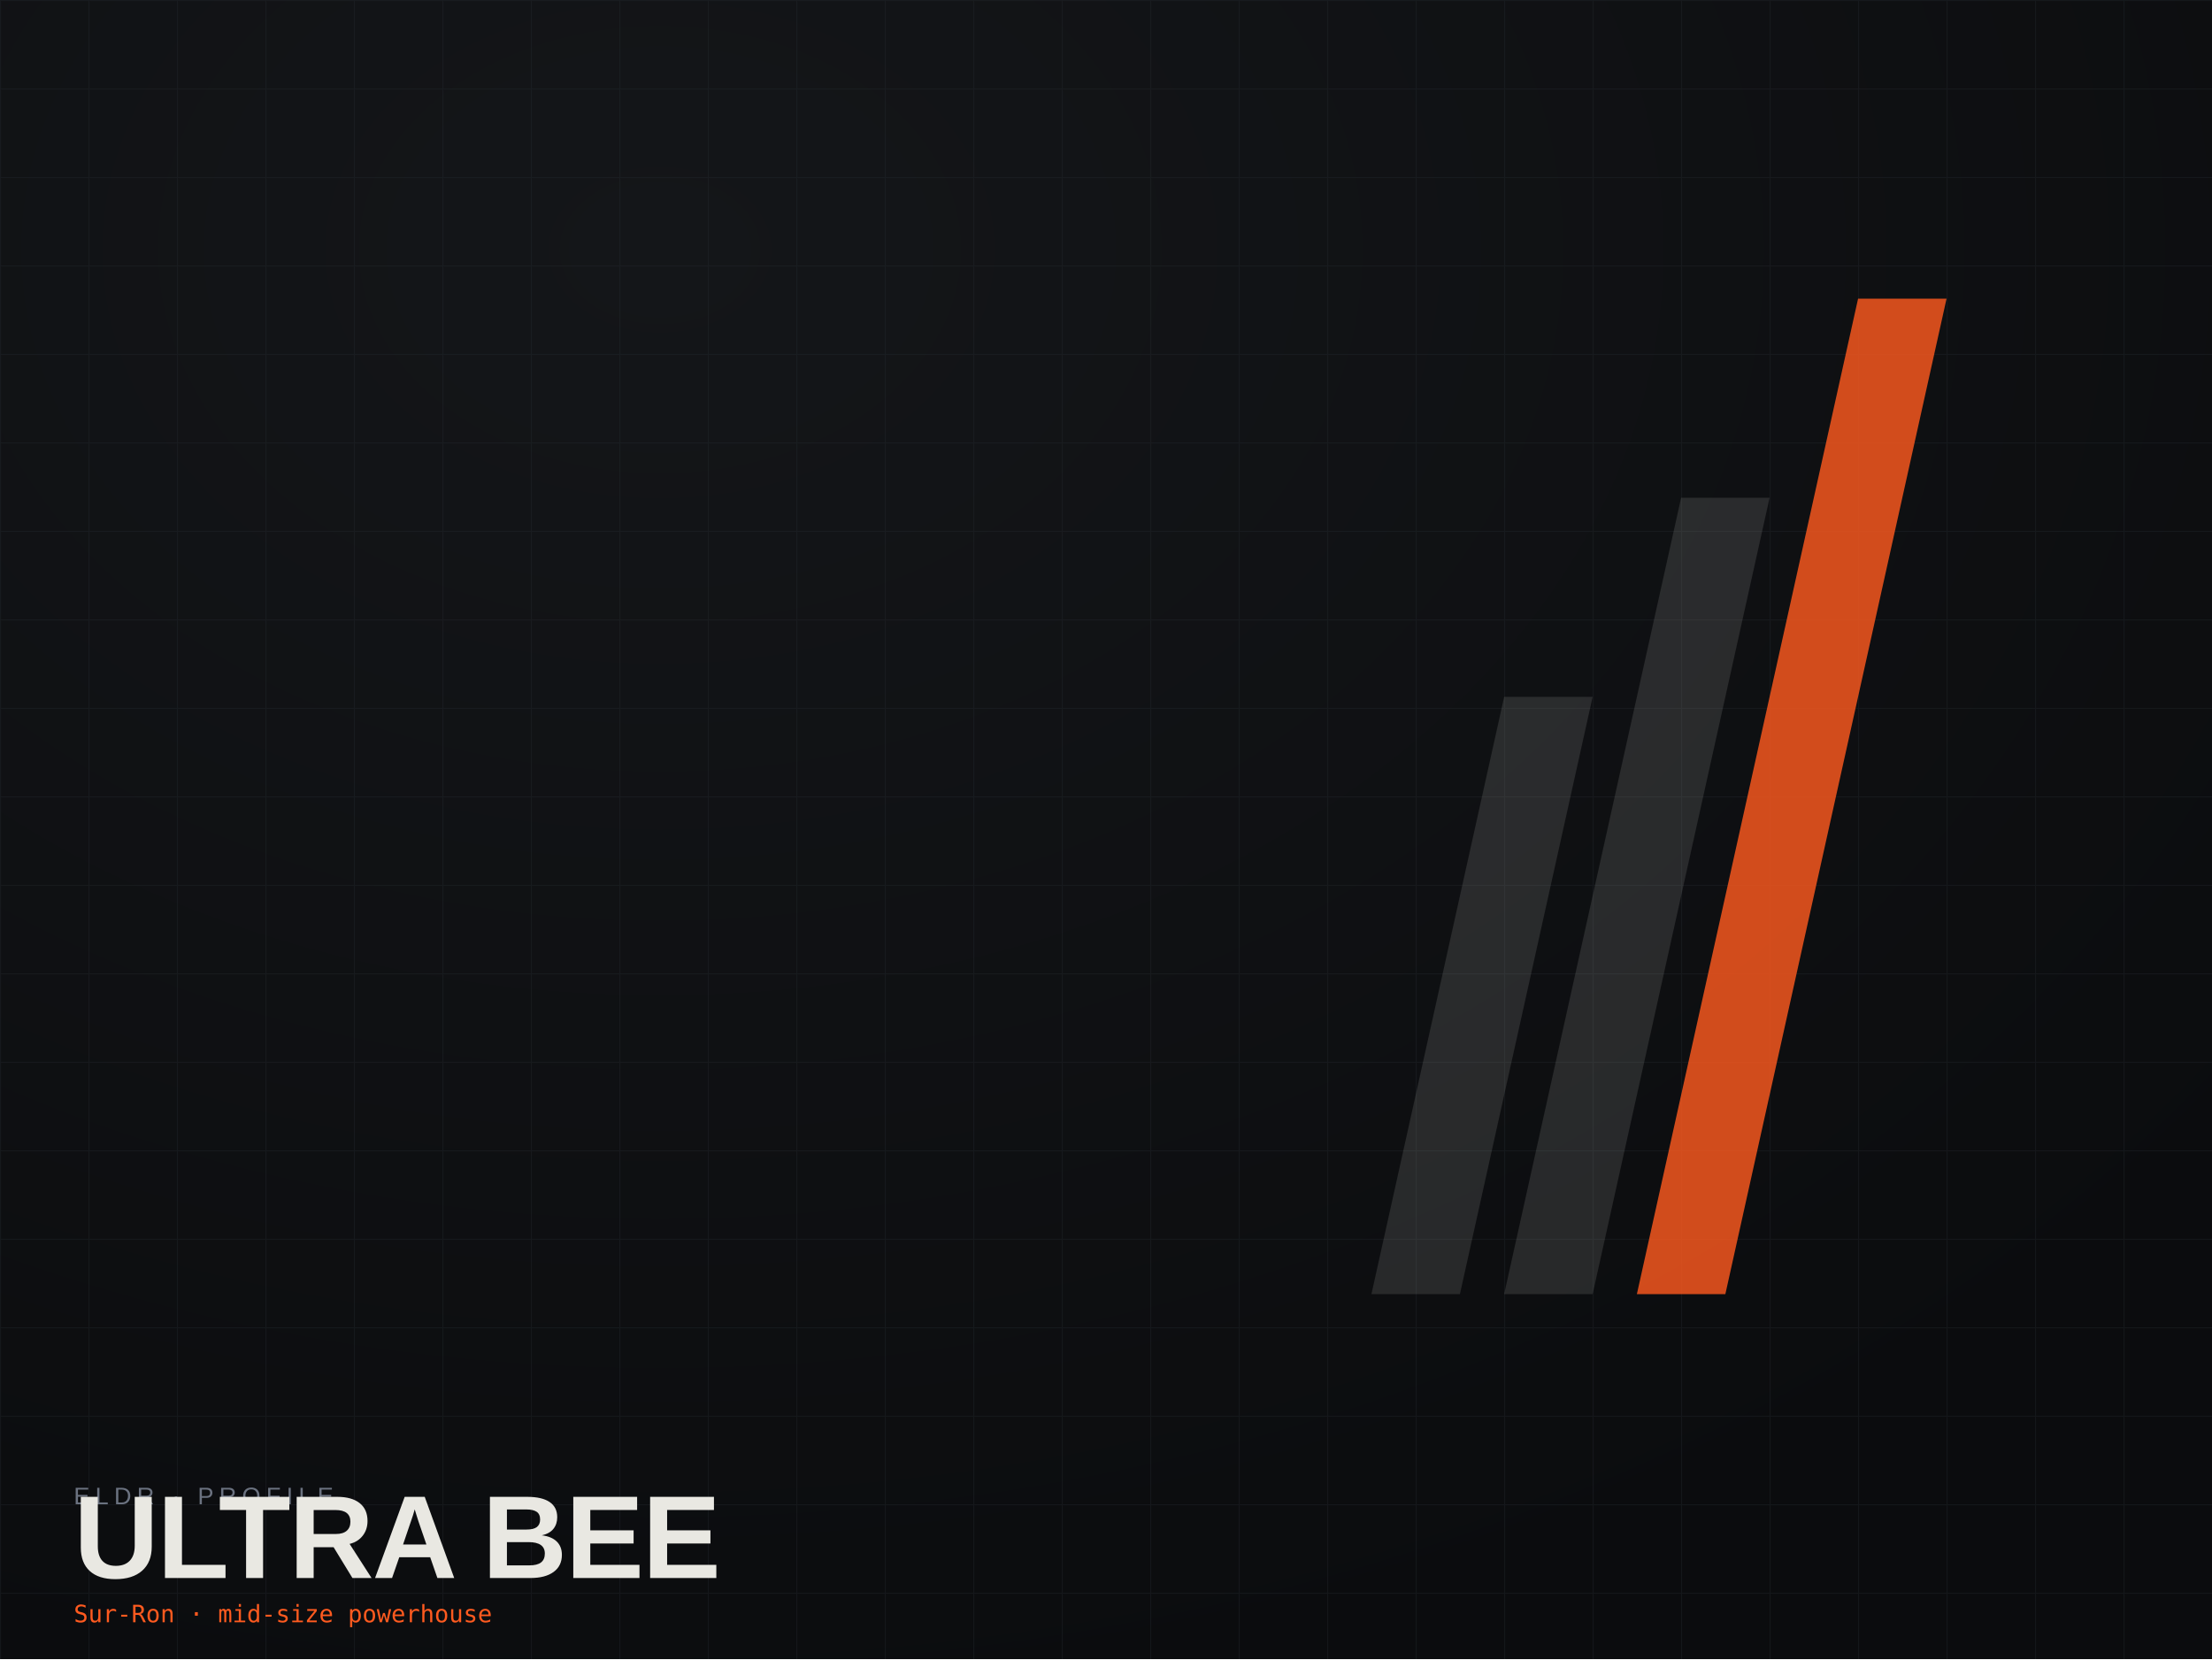
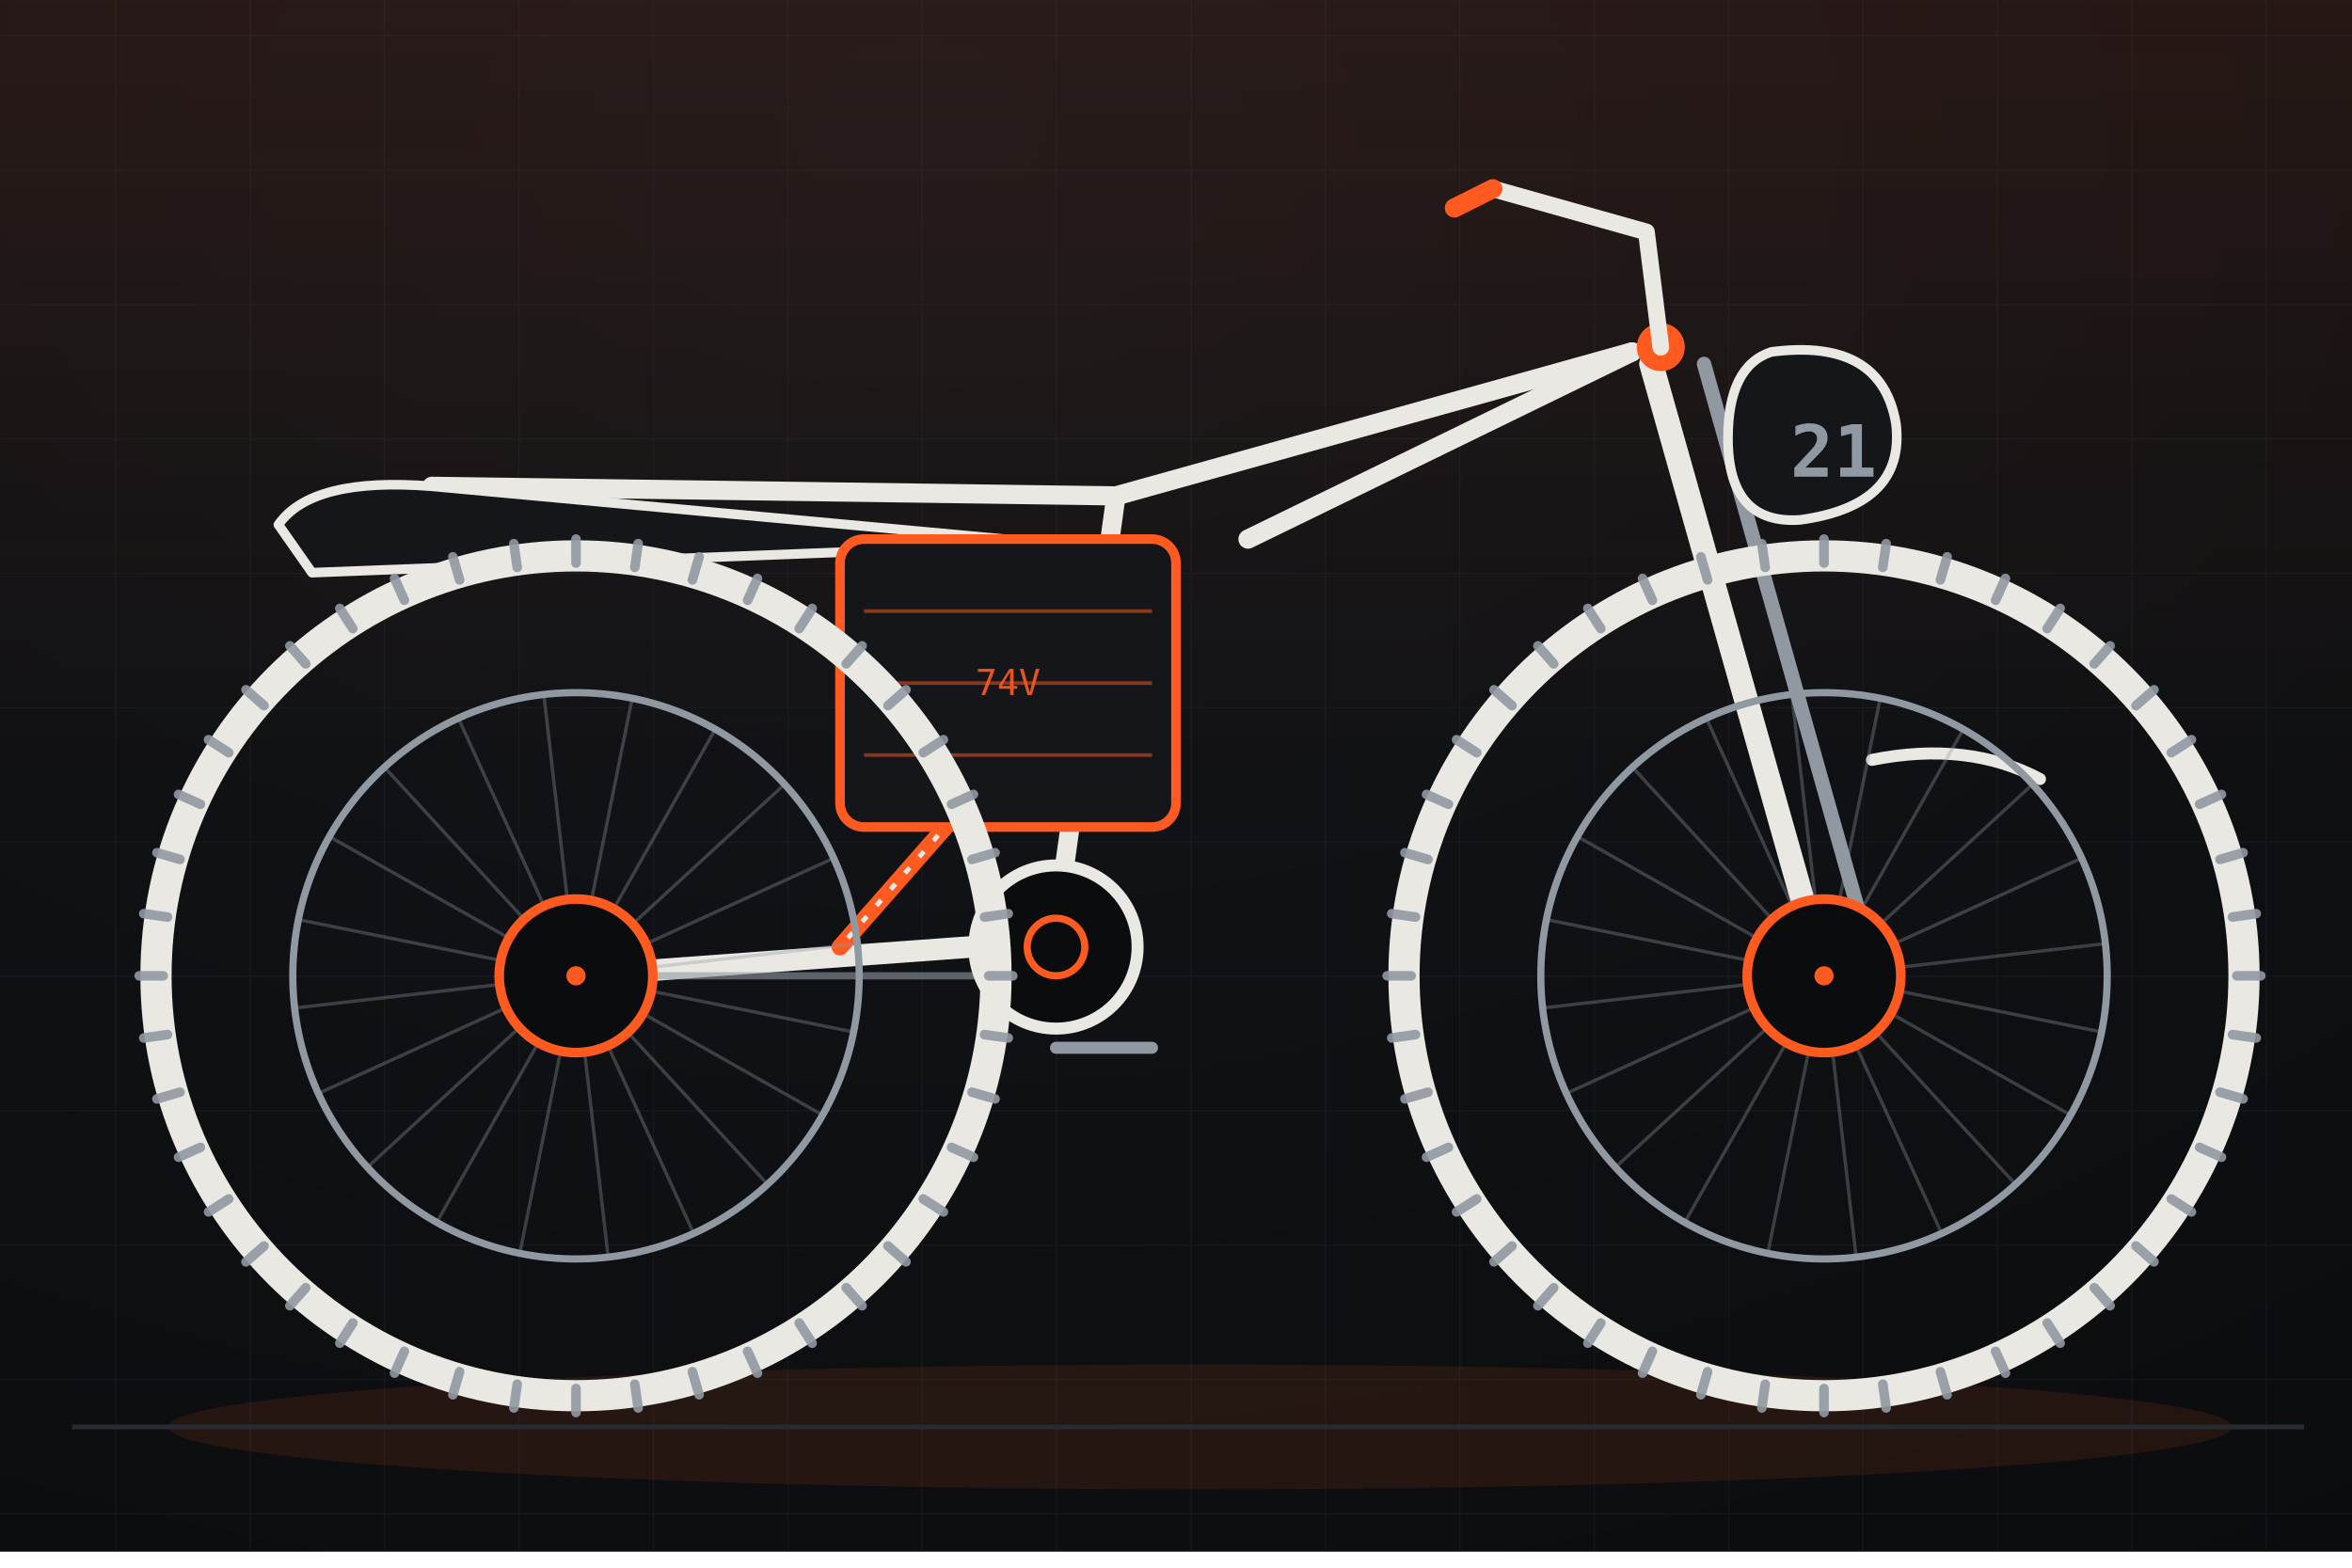
- <svg xmlns="http://www.w3.org/2000/svg" width="1200" height="900" viewBox="0 0 1200 900" role="img" aria-label="ULTRA BEE">
+ <svg xmlns="http://www.w3.org/2000/svg" width="1200" height="800" viewBox="120 170 980 620" role="img">
  <defs>
-     <radialGradient id="g" cx="30%" cy="15%" r="90%">
-       <stop offset="0%" stop-color="#141619" />
+     <radialGradient id="bg" cx="42%" cy="26%" r="90%">
+       <stop offset="0%" stop-color="#14161A" />
      <stop offset="100%" stop-color="#0B0C0E" />
    </radialGradient>
-     <pattern id="grid" width="48" height="48" patternUnits="userSpaceOnUse">
-       <path d="M48 0H0V48" fill="none" stroke="#262A31" stroke-width="1" />
+     <pattern id="gr" width="56" height="56" patternUnits="userSpaceOnUse">
+       <path d="M56 0H0V56" fill="none" stroke="#262A31" stroke-width="1" />
    </pattern>
+     <linearGradient id="glow" x1="0" y1="0" x2="0" y2="1">
+       <stop offset="0%" stop-color="#FF5A1F" stop-opacity="0.14" />
+       <stop offset="60%" stop-color="#FF5A1F" stop-opacity="0" />
+     </linearGradient>
  </defs>
-   <rect width="1200" height="900" fill="url(#g)" />
-   <rect width="1200" height="900" fill="url(#grid)" opacity="0.35" />
-   <g opacity="0.9">
-     <path d="M744 702 L792 702 L864 378 L816 378 Z" fill="#E9E8E2" opacity="0.14" />
-     <path d="M816 702 L864 702 L960 270 L912 270 Z" fill="#E9E8E2" opacity="0.14" />
-     <path d="M888 702 L936 702 L1056 162 L1008 162 Z" fill="#FF5A1F" opacity="0.9" />
+   <rect x="0" y="0" width="1200" height="800" fill="url(#bg)" />
+   <rect x="0" y="0" width="1200" height="800" fill="url(#gr)" opacity="0.35" />
+   <rect x="0" y="0" width="1200" height="800" fill="url(#glow)" />
+   <ellipse cx="620" cy="748" rx="430" ry="26" fill="#FF5A1F" opacity="0.10" />
+   <line x1="150" y1="748" x2="1080" y2="748" stroke="#262A31" stroke-width="2" />
+   <line x1="565" y1="545" x2="360" y2="560" stroke="#E9E8E2" stroke-width="9" stroke-linecap="round" />
+   <line x1="560" y1="560" x2="360" y2="560" stroke="#9098A2" stroke-width="3" opacity="0.6" />
+   <line x1="600" y1="400" x2="470" y2="548" stroke="#FF5A1F" stroke-width="7" stroke-linecap="round" />
+   <line x1="600" y1="400" x2="470" y2="548" stroke="#E9E8E2" stroke-width="2" stroke-dasharray="3 6" />
+   <path d="M 800 300 L 640 378 " fill="none" stroke="#E9E8E2" stroke-width="8" stroke-linecap="round" />
+   <path d="M 800 300 L 585 360 L 300 356" fill="none" stroke="#E9E8E2" stroke-width="8" stroke-linecap="round" stroke-linejoin="round" />
+   <path d="M 585 360 L 560 540" fill="none" stroke="#E9E8E2" stroke-width="8" stroke-linecap="round" />
+   <path d="M 300 356 Q 250 352 236 372 L 250 392 L 560 380 Z" fill="#14161A" stroke="#E9E8E2" stroke-width="4" stroke-linejoin="round" />
+   <rect x="470" y="378" width="140" height="120" rx="10" fill="#14161A" stroke="#FF5A1F" stroke-width="4" />
+   <line x1="480" y1="408" x2="600" y2="408" stroke="#FF5A1F" stroke-width="1.5" opacity="0.5" />
+   <line x1="480" y1="438" x2="600" y2="438" stroke="#FF5A1F" stroke-width="1.5" opacity="0.5" />
+   <line x1="480" y1="468" x2="600" y2="468" stroke="#FF5A1F" stroke-width="1.5" opacity="0.5" />
+   <text x="540.0" y="443.0" font-family="monospace" font-size="15" fill="#FF5A1F" text-anchor="middle" opacity="0.9">74V</text>
+   <circle cx="560" cy="548" r="34" fill="#0B0C0E" stroke="#E9E8E2" stroke-width="5" />
+   <circle cx="560" cy="548" r="12" fill="none" stroke="#FF5A1F" stroke-width="3" />
+   <line x1="560" y1="590" x2="600" y2="590" stroke="#9098A2" stroke-width="5" stroke-linecap="round" />
+   <line x1="880" y1="560" x2="808" y2="305" stroke="#E9E8E2" stroke-width="10" stroke-linecap="round" />
+   <line x1="902" y1="560" x2="830" y2="305" stroke="#9098A2" stroke-width="6" stroke-linecap="round" />
+   <circle cx="812" cy="298" r="10" fill="#FF5A1F" />
+   <path d="M 812 298 L 806 250 L 742 232" fill="none" stroke="#E9E8E2" stroke-width="7" stroke-linecap="round" stroke-linejoin="round" />
+   <line x1="742" y1="232" x2="726" y2="240" stroke="#FF5A1F" stroke-width="8" stroke-linecap="round" />
+   <path d="M 858 300 q 46 -6 52 30 q 4 34 -40 40 q -30 2 -30 -34 q 0 -30 18 -36 Z" fill="#14161A" stroke="#E9E8E2" stroke-width="4" />
+   <text x="884" y="352" font-family="monospace" font-weight="bold" font-size="30" fill="#9098A2" text-anchor="middle">21</text>
+   <path d="M 900 470 q 40 -8 70 8" fill="none" stroke="#E9E8E2" stroke-width="5" stroke-linecap="round" />
+   <g>
+     <circle cx="360" cy="560" r="175" fill="none" stroke="#E9E8E2" stroke-width="13" />
+     <line x1="542.0" y1="560.0" x2="532.0" y2="560.0" stroke="#9098A2" stroke-width="4" stroke-linecap="round" opacity="0.9" />
+     <line x1="540.1" y1="585.9" x2="530.2" y2="584.5" stroke="#9098A2" stroke-width="4" stroke-linecap="round" opacity="0.9" />
+     <line x1="534.6" y1="611.3" x2="525.0" y2="608.5" stroke="#9098A2" stroke-width="4" stroke-linecap="round" opacity="0.9" />
+     <line x1="525.6" y1="635.6" x2="516.5" y2="631.5" stroke="#9098A2" stroke-width="4" stroke-linecap="round" opacity="0.9" />
+     <line x1="513.1" y1="658.4" x2="504.7" y2="653.0" stroke="#9098A2" stroke-width="4" stroke-linecap="round" opacity="0.9" />
+     <line x1="497.5" y1="679.2" x2="490.0" y2="672.6" stroke="#9098A2" stroke-width="4" stroke-linecap="round" opacity="0.9" />
+     <line x1="479.2" y1="697.5" x2="472.6" y2="690.0" stroke="#9098A2" stroke-width="4" stroke-linecap="round" opacity="0.9" />
+     <line x1="458.4" y1="713.1" x2="453.0" y2="704.7" stroke="#9098A2" stroke-width="4" stroke-linecap="round" opacity="0.9" />
+     <line x1="435.6" y1="725.6" x2="431.5" y2="716.5" stroke="#9098A2" stroke-width="4" stroke-linecap="round" opacity="0.9" />
+     <line x1="411.3" y1="734.6" x2="408.5" y2="725.0" stroke="#9098A2" stroke-width="4" stroke-linecap="round" opacity="0.9" />
+     <line x1="385.9" y1="740.1" x2="384.5" y2="730.2" stroke="#9098A2" stroke-width="4" stroke-linecap="round" opacity="0.9" />
+     <line x1="360.0" y1="742.0" x2="360.0" y2="732.0" stroke="#9098A2" stroke-width="4" stroke-linecap="round" opacity="0.9" />
+     <line x1="334.1" y1="740.1" x2="335.5" y2="730.2" stroke="#9098A2" stroke-width="4" stroke-linecap="round" opacity="0.9" />
+     <line x1="308.7" y1="734.6" x2="311.5" y2="725.0" stroke="#9098A2" stroke-width="4" stroke-linecap="round" opacity="0.9" />
+     <line x1="284.4" y1="725.6" x2="288.5" y2="716.5" stroke="#9098A2" stroke-width="4" stroke-linecap="round" opacity="0.9" />
+     <line x1="261.6" y1="713.1" x2="267.0" y2="704.7" stroke="#9098A2" stroke-width="4" stroke-linecap="round" opacity="0.9" />
+     <line x1="240.8" y1="697.5" x2="247.4" y2="690.0" stroke="#9098A2" stroke-width="4" stroke-linecap="round" opacity="0.9" />
+     <line x1="222.5" y1="679.2" x2="230.0" y2="672.6" stroke="#9098A2" stroke-width="4" stroke-linecap="round" opacity="0.9" />
+     <line x1="206.9" y1="658.4" x2="215.3" y2="653.0" stroke="#9098A2" stroke-width="4" stroke-linecap="round" opacity="0.9" />
+     <line x1="194.4" y1="635.6" x2="203.5" y2="631.5" stroke="#9098A2" stroke-width="4" stroke-linecap="round" opacity="0.9" />
+     <line x1="185.4" y1="611.3" x2="195.0" y2="608.5" stroke="#9098A2" stroke-width="4" stroke-linecap="round" opacity="0.9" />
+     <line x1="179.9" y1="585.9" x2="189.8" y2="584.5" stroke="#9098A2" stroke-width="4" stroke-linecap="round" opacity="0.9" />
+     <line x1="178.0" y1="560.0" x2="188.0" y2="560.0" stroke="#9098A2" stroke-width="4" stroke-linecap="round" opacity="0.9" />
+     <line x1="179.9" y1="534.1" x2="189.8" y2="535.5" stroke="#9098A2" stroke-width="4" stroke-linecap="round" opacity="0.9" />
+     <line x1="185.4" y1="508.7" x2="195.0" y2="511.5" stroke="#9098A2" stroke-width="4" stroke-linecap="round" opacity="0.9" />
+     <line x1="194.4" y1="484.4" x2="203.5" y2="488.5" stroke="#9098A2" stroke-width="4" stroke-linecap="round" opacity="0.9" />
+     <line x1="206.9" y1="461.6" x2="215.3" y2="467.0" stroke="#9098A2" stroke-width="4" stroke-linecap="round" opacity="0.9" />
+     <line x1="222.5" y1="440.8" x2="230.0" y2="447.4" stroke="#9098A2" stroke-width="4" stroke-linecap="round" opacity="0.9" />
+     <line x1="240.8" y1="422.5" x2="247.4" y2="430.0" stroke="#9098A2" stroke-width="4" stroke-linecap="round" opacity="0.9" />
+     <line x1="261.6" y1="406.9" x2="267.0" y2="415.3" stroke="#9098A2" stroke-width="4" stroke-linecap="round" opacity="0.9" />
+     <line x1="284.4" y1="394.4" x2="288.5" y2="403.5" stroke="#9098A2" stroke-width="4" stroke-linecap="round" opacity="0.9" />
+     <line x1="308.7" y1="385.4" x2="311.5" y2="395.0" stroke="#9098A2" stroke-width="4" stroke-linecap="round" opacity="0.9" />
+     <line x1="334.1" y1="379.9" x2="335.5" y2="389.8" stroke="#9098A2" stroke-width="4" stroke-linecap="round" opacity="0.9" />
+     <line x1="360.0" y1="378.0" x2="360.0" y2="388.0" stroke="#9098A2" stroke-width="4" stroke-linecap="round" opacity="0.9" />
+     <line x1="385.9" y1="379.9" x2="384.5" y2="389.8" stroke="#9098A2" stroke-width="4" stroke-linecap="round" opacity="0.9" />
+     <line x1="411.3" y1="385.4" x2="408.5" y2="395.0" stroke="#9098A2" stroke-width="4" stroke-linecap="round" opacity="0.9" />
+     <line x1="435.6" y1="394.4" x2="431.5" y2="403.5" stroke="#9098A2" stroke-width="4" stroke-linecap="round" opacity="0.9" />
+     <line x1="458.4" y1="406.9" x2="453.0" y2="415.3" stroke="#9098A2" stroke-width="4" stroke-linecap="round" opacity="0.9" />
+     <line x1="479.2" y1="422.5" x2="472.6" y2="430.0" stroke="#9098A2" stroke-width="4" stroke-linecap="round" opacity="0.9" />
+     <line x1="497.5" y1="440.8" x2="490.0" y2="447.4" stroke="#9098A2" stroke-width="4" stroke-linecap="round" opacity="0.9" />
+     <line x1="513.1" y1="461.6" x2="504.7" y2="467.0" stroke="#9098A2" stroke-width="4" stroke-linecap="round" opacity="0.9" />
+     <line x1="525.6" y1="484.4" x2="516.5" y2="488.5" stroke="#9098A2" stroke-width="4" stroke-linecap="round" opacity="0.9" />
+     <line x1="534.6" y1="508.7" x2="525.0" y2="511.5" stroke="#9098A2" stroke-width="4" stroke-linecap="round" opacity="0.9" />
+     <line x1="540.1" y1="534.1" x2="530.2" y2="535.5" stroke="#9098A2" stroke-width="4" stroke-linecap="round" opacity="0.9" />
+     <circle cx="360" cy="560" r="118" fill="none" stroke="#9098A2" stroke-width="3" />
+     <line x1="391.4" y1="566.4" x2="475.6" y2="583.4" stroke="#9098A2" stroke-width="1.4" opacity="0.35" />
+     <line x1="387.9" y1="575.7" x2="462.7" y2="618.0" stroke="#9098A2" stroke-width="1.4" opacity="0.35" />
+     <line x1="381.6" y1="583.6" x2="439.8" y2="646.9" stroke="#9098A2" stroke-width="1.4" opacity="0.35" />
+     <line x1="373.3" y1="589.1" x2="409.0" y2="667.3" stroke="#9098A2" stroke-width="1.4" opacity="0.35" />
+     <line x1="363.6" y1="591.8" x2="373.4" y2="677.2" stroke="#9098A2" stroke-width="1.4" opacity="0.35" />
+     <line x1="353.6" y1="591.4" x2="336.6" y2="675.6" stroke="#9098A2" stroke-width="1.4" opacity="0.35" />
+     <line x1="344.3" y1="587.9" x2="302.0" y2="662.7" stroke="#9098A2" stroke-width="1.4" opacity="0.35" />
+     <line x1="336.4" y1="581.6" x2="273.1" y2="639.8" stroke="#9098A2" stroke-width="1.4" opacity="0.35" />
+     <line x1="330.9" y1="573.3" x2="252.7" y2="609.0" stroke="#9098A2" stroke-width="1.4" opacity="0.35" />
+     <line x1="328.2" y1="563.6" x2="242.8" y2="573.4" stroke="#9098A2" stroke-width="1.4" opacity="0.35" />
+     <line x1="328.6" y1="553.6" x2="244.4" y2="536.6" stroke="#9098A2" stroke-width="1.4" opacity="0.35" />
+     <line x1="332.1" y1="544.3" x2="257.3" y2="502.0" stroke="#9098A2" stroke-width="1.4" opacity="0.35" />
+     <line x1="338.4" y1="536.4" x2="280.2" y2="473.1" stroke="#9098A2" stroke-width="1.4" opacity="0.35" />
+     <line x1="346.7" y1="530.9" x2="311.0" y2="452.7" stroke="#9098A2" stroke-width="1.4" opacity="0.35" />
+     <line x1="356.4" y1="528.2" x2="346.6" y2="442.8" stroke="#9098A2" stroke-width="1.4" opacity="0.35" />
+     <line x1="366.4" y1="528.6" x2="383.4" y2="444.4" stroke="#9098A2" stroke-width="1.4" opacity="0.35" />
+     <line x1="375.7" y1="532.1" x2="418.0" y2="457.3" stroke="#9098A2" stroke-width="1.4" opacity="0.35" />
+     <line x1="383.6" y1="538.4" x2="446.9" y2="480.2" stroke="#9098A2" stroke-width="1.4" opacity="0.35" />
+     <line x1="389.1" y1="546.7" x2="467.3" y2="511.0" stroke="#9098A2" stroke-width="1.4" opacity="0.35" />
+     <line x1="391.8" y1="556.4" x2="477.2" y2="546.6" stroke="#9098A2" stroke-width="1.4" opacity="0.35" />
+     <circle cx="360" cy="560" r="32" fill="#0B0C0E" stroke="#FF5A1F" stroke-width="4" />
+     <circle cx="360" cy="560" r="4" fill="#FF5A1F" />
  </g>
-   <text x="40" y="816" font-family="Arial, sans-serif" font-size="13" letter-spacing="3" fill="#6B7280">ELDR · PROFILE</text>
-   <text x="40" y="856" font-family="Arial Black, Arial, sans-serif" font-weight="900" font-size="64" fill="#E9E8E2" letter-spacing="-1">ULTRA BEE</text>
-   <text x="40" y="880" font-family="monospace" font-size="13" fill="#FF5A1F">Sur-Ron · mid-size powerhouse</text>
+   <g>
+     <circle cx="880" cy="560" r="175" fill="none" stroke="#E9E8E2" stroke-width="13" />
+     <line x1="1062.0" y1="560.0" x2="1052.0" y2="560.0" stroke="#9098A2" stroke-width="4" stroke-linecap="round" opacity="0.9" />
+     <line x1="1060.1" y1="585.9" x2="1050.2" y2="584.5" stroke="#9098A2" stroke-width="4" stroke-linecap="round" opacity="0.9" />
+     <line x1="1054.6" y1="611.3" x2="1045.0" y2="608.5" stroke="#9098A2" stroke-width="4" stroke-linecap="round" opacity="0.9" />
+     <line x1="1045.6" y1="635.6" x2="1036.5" y2="631.5" stroke="#9098A2" stroke-width="4" stroke-linecap="round" opacity="0.9" />
+     <line x1="1033.1" y1="658.4" x2="1024.7" y2="653.0" stroke="#9098A2" stroke-width="4" stroke-linecap="round" opacity="0.9" />
+     <line x1="1017.5" y1="679.2" x2="1010.0" y2="672.6" stroke="#9098A2" stroke-width="4" stroke-linecap="round" opacity="0.9" />
+     <line x1="999.2" y1="697.5" x2="992.6" y2="690.0" stroke="#9098A2" stroke-width="4" stroke-linecap="round" opacity="0.9" />
+     <line x1="978.4" y1="713.1" x2="973.0" y2="704.7" stroke="#9098A2" stroke-width="4" stroke-linecap="round" opacity="0.9" />
+     <line x1="955.6" y1="725.6" x2="951.5" y2="716.5" stroke="#9098A2" stroke-width="4" stroke-linecap="round" opacity="0.9" />
+     <line x1="931.3" y1="734.6" x2="928.5" y2="725.0" stroke="#9098A2" stroke-width="4" stroke-linecap="round" opacity="0.9" />
+     <line x1="905.9" y1="740.1" x2="904.5" y2="730.2" stroke="#9098A2" stroke-width="4" stroke-linecap="round" opacity="0.9" />
+     <line x1="880.0" y1="742.0" x2="880.0" y2="732.0" stroke="#9098A2" stroke-width="4" stroke-linecap="round" opacity="0.9" />
+     <line x1="854.1" y1="740.1" x2="855.5" y2="730.2" stroke="#9098A2" stroke-width="4" stroke-linecap="round" opacity="0.9" />
+     <line x1="828.7" y1="734.6" x2="831.5" y2="725.0" stroke="#9098A2" stroke-width="4" stroke-linecap="round" opacity="0.9" />
+     <line x1="804.4" y1="725.6" x2="808.5" y2="716.5" stroke="#9098A2" stroke-width="4" stroke-linecap="round" opacity="0.9" />
+     <line x1="781.6" y1="713.1" x2="787.0" y2="704.7" stroke="#9098A2" stroke-width="4" stroke-linecap="round" opacity="0.9" />
+     <line x1="760.8" y1="697.5" x2="767.4" y2="690.0" stroke="#9098A2" stroke-width="4" stroke-linecap="round" opacity="0.9" />
+     <line x1="742.5" y1="679.2" x2="750.0" y2="672.6" stroke="#9098A2" stroke-width="4" stroke-linecap="round" opacity="0.9" />
+     <line x1="726.9" y1="658.4" x2="735.3" y2="653.0" stroke="#9098A2" stroke-width="4" stroke-linecap="round" opacity="0.9" />
+     <line x1="714.4" y1="635.6" x2="723.5" y2="631.5" stroke="#9098A2" stroke-width="4" stroke-linecap="round" opacity="0.9" />
+     <line x1="705.4" y1="611.3" x2="715.0" y2="608.5" stroke="#9098A2" stroke-width="4" stroke-linecap="round" opacity="0.9" />
+     <line x1="699.9" y1="585.9" x2="709.8" y2="584.5" stroke="#9098A2" stroke-width="4" stroke-linecap="round" opacity="0.9" />
+     <line x1="698.0" y1="560.0" x2="708.0" y2="560.0" stroke="#9098A2" stroke-width="4" stroke-linecap="round" opacity="0.9" />
+     <line x1="699.9" y1="534.1" x2="709.8" y2="535.5" stroke="#9098A2" stroke-width="4" stroke-linecap="round" opacity="0.9" />
+     <line x1="705.4" y1="508.7" x2="715.0" y2="511.5" stroke="#9098A2" stroke-width="4" stroke-linecap="round" opacity="0.9" />
+     <line x1="714.4" y1="484.4" x2="723.5" y2="488.5" stroke="#9098A2" stroke-width="4" stroke-linecap="round" opacity="0.9" />
+     <line x1="726.9" y1="461.6" x2="735.3" y2="467.0" stroke="#9098A2" stroke-width="4" stroke-linecap="round" opacity="0.9" />
+     <line x1="742.5" y1="440.8" x2="750.0" y2="447.4" stroke="#9098A2" stroke-width="4" stroke-linecap="round" opacity="0.9" />
+     <line x1="760.8" y1="422.5" x2="767.4" y2="430.0" stroke="#9098A2" stroke-width="4" stroke-linecap="round" opacity="0.9" />
+     <line x1="781.6" y1="406.9" x2="787.0" y2="415.3" stroke="#9098A2" stroke-width="4" stroke-linecap="round" opacity="0.9" />
+     <line x1="804.4" y1="394.4" x2="808.5" y2="403.5" stroke="#9098A2" stroke-width="4" stroke-linecap="round" opacity="0.9" />
+     <line x1="828.7" y1="385.4" x2="831.5" y2="395.0" stroke="#9098A2" stroke-width="4" stroke-linecap="round" opacity="0.9" />
+     <line x1="854.1" y1="379.9" x2="855.5" y2="389.8" stroke="#9098A2" stroke-width="4" stroke-linecap="round" opacity="0.9" />
+     <line x1="880.0" y1="378.0" x2="880.0" y2="388.0" stroke="#9098A2" stroke-width="4" stroke-linecap="round" opacity="0.9" />
+     <line x1="905.9" y1="379.9" x2="904.5" y2="389.8" stroke="#9098A2" stroke-width="4" stroke-linecap="round" opacity="0.9" />
+     <line x1="931.3" y1="385.4" x2="928.5" y2="395.0" stroke="#9098A2" stroke-width="4" stroke-linecap="round" opacity="0.9" />
+     <line x1="955.6" y1="394.4" x2="951.5" y2="403.5" stroke="#9098A2" stroke-width="4" stroke-linecap="round" opacity="0.9" />
+     <line x1="978.4" y1="406.9" x2="973.0" y2="415.3" stroke="#9098A2" stroke-width="4" stroke-linecap="round" opacity="0.9" />
+     <line x1="999.2" y1="422.5" x2="992.6" y2="430.0" stroke="#9098A2" stroke-width="4" stroke-linecap="round" opacity="0.9" />
+     <line x1="1017.5" y1="440.8" x2="1010.0" y2="447.4" stroke="#9098A2" stroke-width="4" stroke-linecap="round" opacity="0.9" />
+     <line x1="1033.1" y1="461.6" x2="1024.7" y2="467.0" stroke="#9098A2" stroke-width="4" stroke-linecap="round" opacity="0.9" />
+     <line x1="1045.6" y1="484.4" x2="1036.5" y2="488.5" stroke="#9098A2" stroke-width="4" stroke-linecap="round" opacity="0.9" />
+     <line x1="1054.6" y1="508.7" x2="1045.0" y2="511.5" stroke="#9098A2" stroke-width="4" stroke-linecap="round" opacity="0.9" />
+     <line x1="1060.1" y1="534.1" x2="1050.2" y2="535.5" stroke="#9098A2" stroke-width="4" stroke-linecap="round" opacity="0.9" />
+     <circle cx="880" cy="560" r="118" fill="none" stroke="#9098A2" stroke-width="3" />
+     <line x1="911.4" y1="566.4" x2="995.6" y2="583.4" stroke="#9098A2" stroke-width="1.4" opacity="0.35" />
+     <line x1="907.9" y1="575.7" x2="982.7" y2="618.0" stroke="#9098A2" stroke-width="1.4" opacity="0.35" />
+     <line x1="901.6" y1="583.6" x2="959.8" y2="646.9" stroke="#9098A2" stroke-width="1.4" opacity="0.35" />
+     <line x1="893.3" y1="589.1" x2="929.0" y2="667.3" stroke="#9098A2" stroke-width="1.4" opacity="0.35" />
+     <line x1="883.6" y1="591.8" x2="893.4" y2="677.2" stroke="#9098A2" stroke-width="1.4" opacity="0.35" />
+     <line x1="873.6" y1="591.4" x2="856.6" y2="675.6" stroke="#9098A2" stroke-width="1.4" opacity="0.35" />
+     <line x1="864.3" y1="587.9" x2="822.0" y2="662.7" stroke="#9098A2" stroke-width="1.4" opacity="0.35" />
+     <line x1="856.4" y1="581.6" x2="793.1" y2="639.8" stroke="#9098A2" stroke-width="1.4" opacity="0.35" />
+     <line x1="850.9" y1="573.3" x2="772.7" y2="609.0" stroke="#9098A2" stroke-width="1.4" opacity="0.35" />
+     <line x1="848.2" y1="563.6" x2="762.8" y2="573.4" stroke="#9098A2" stroke-width="1.4" opacity="0.35" />
+     <line x1="848.6" y1="553.6" x2="764.4" y2="536.6" stroke="#9098A2" stroke-width="1.4" opacity="0.35" />
+     <line x1="852.1" y1="544.3" x2="777.3" y2="502.0" stroke="#9098A2" stroke-width="1.4" opacity="0.35" />
+     <line x1="858.4" y1="536.4" x2="800.2" y2="473.1" stroke="#9098A2" stroke-width="1.4" opacity="0.35" />
+     <line x1="866.7" y1="530.9" x2="831.0" y2="452.7" stroke="#9098A2" stroke-width="1.4" opacity="0.35" />
+     <line x1="876.4" y1="528.2" x2="866.6" y2="442.8" stroke="#9098A2" stroke-width="1.4" opacity="0.35" />
+     <line x1="886.4" y1="528.6" x2="903.4" y2="444.4" stroke="#9098A2" stroke-width="1.4" opacity="0.35" />
+     <line x1="895.7" y1="532.1" x2="938.0" y2="457.3" stroke="#9098A2" stroke-width="1.4" opacity="0.35" />
+     <line x1="903.6" y1="538.4" x2="966.9" y2="480.2" stroke="#9098A2" stroke-width="1.4" opacity="0.35" />
+     <line x1="909.1" y1="546.7" x2="987.3" y2="511.0" stroke="#9098A2" stroke-width="1.4" opacity="0.35" />
+     <line x1="911.8" y1="556.4" x2="997.2" y2="546.6" stroke="#9098A2" stroke-width="1.4" opacity="0.35" />
+     <circle cx="880" cy="560" r="32" fill="#0B0C0E" stroke="#FF5A1F" stroke-width="4" />
+     <circle cx="880" cy="560" r="4" fill="#FF5A1F" />
+   </g>
</svg>
